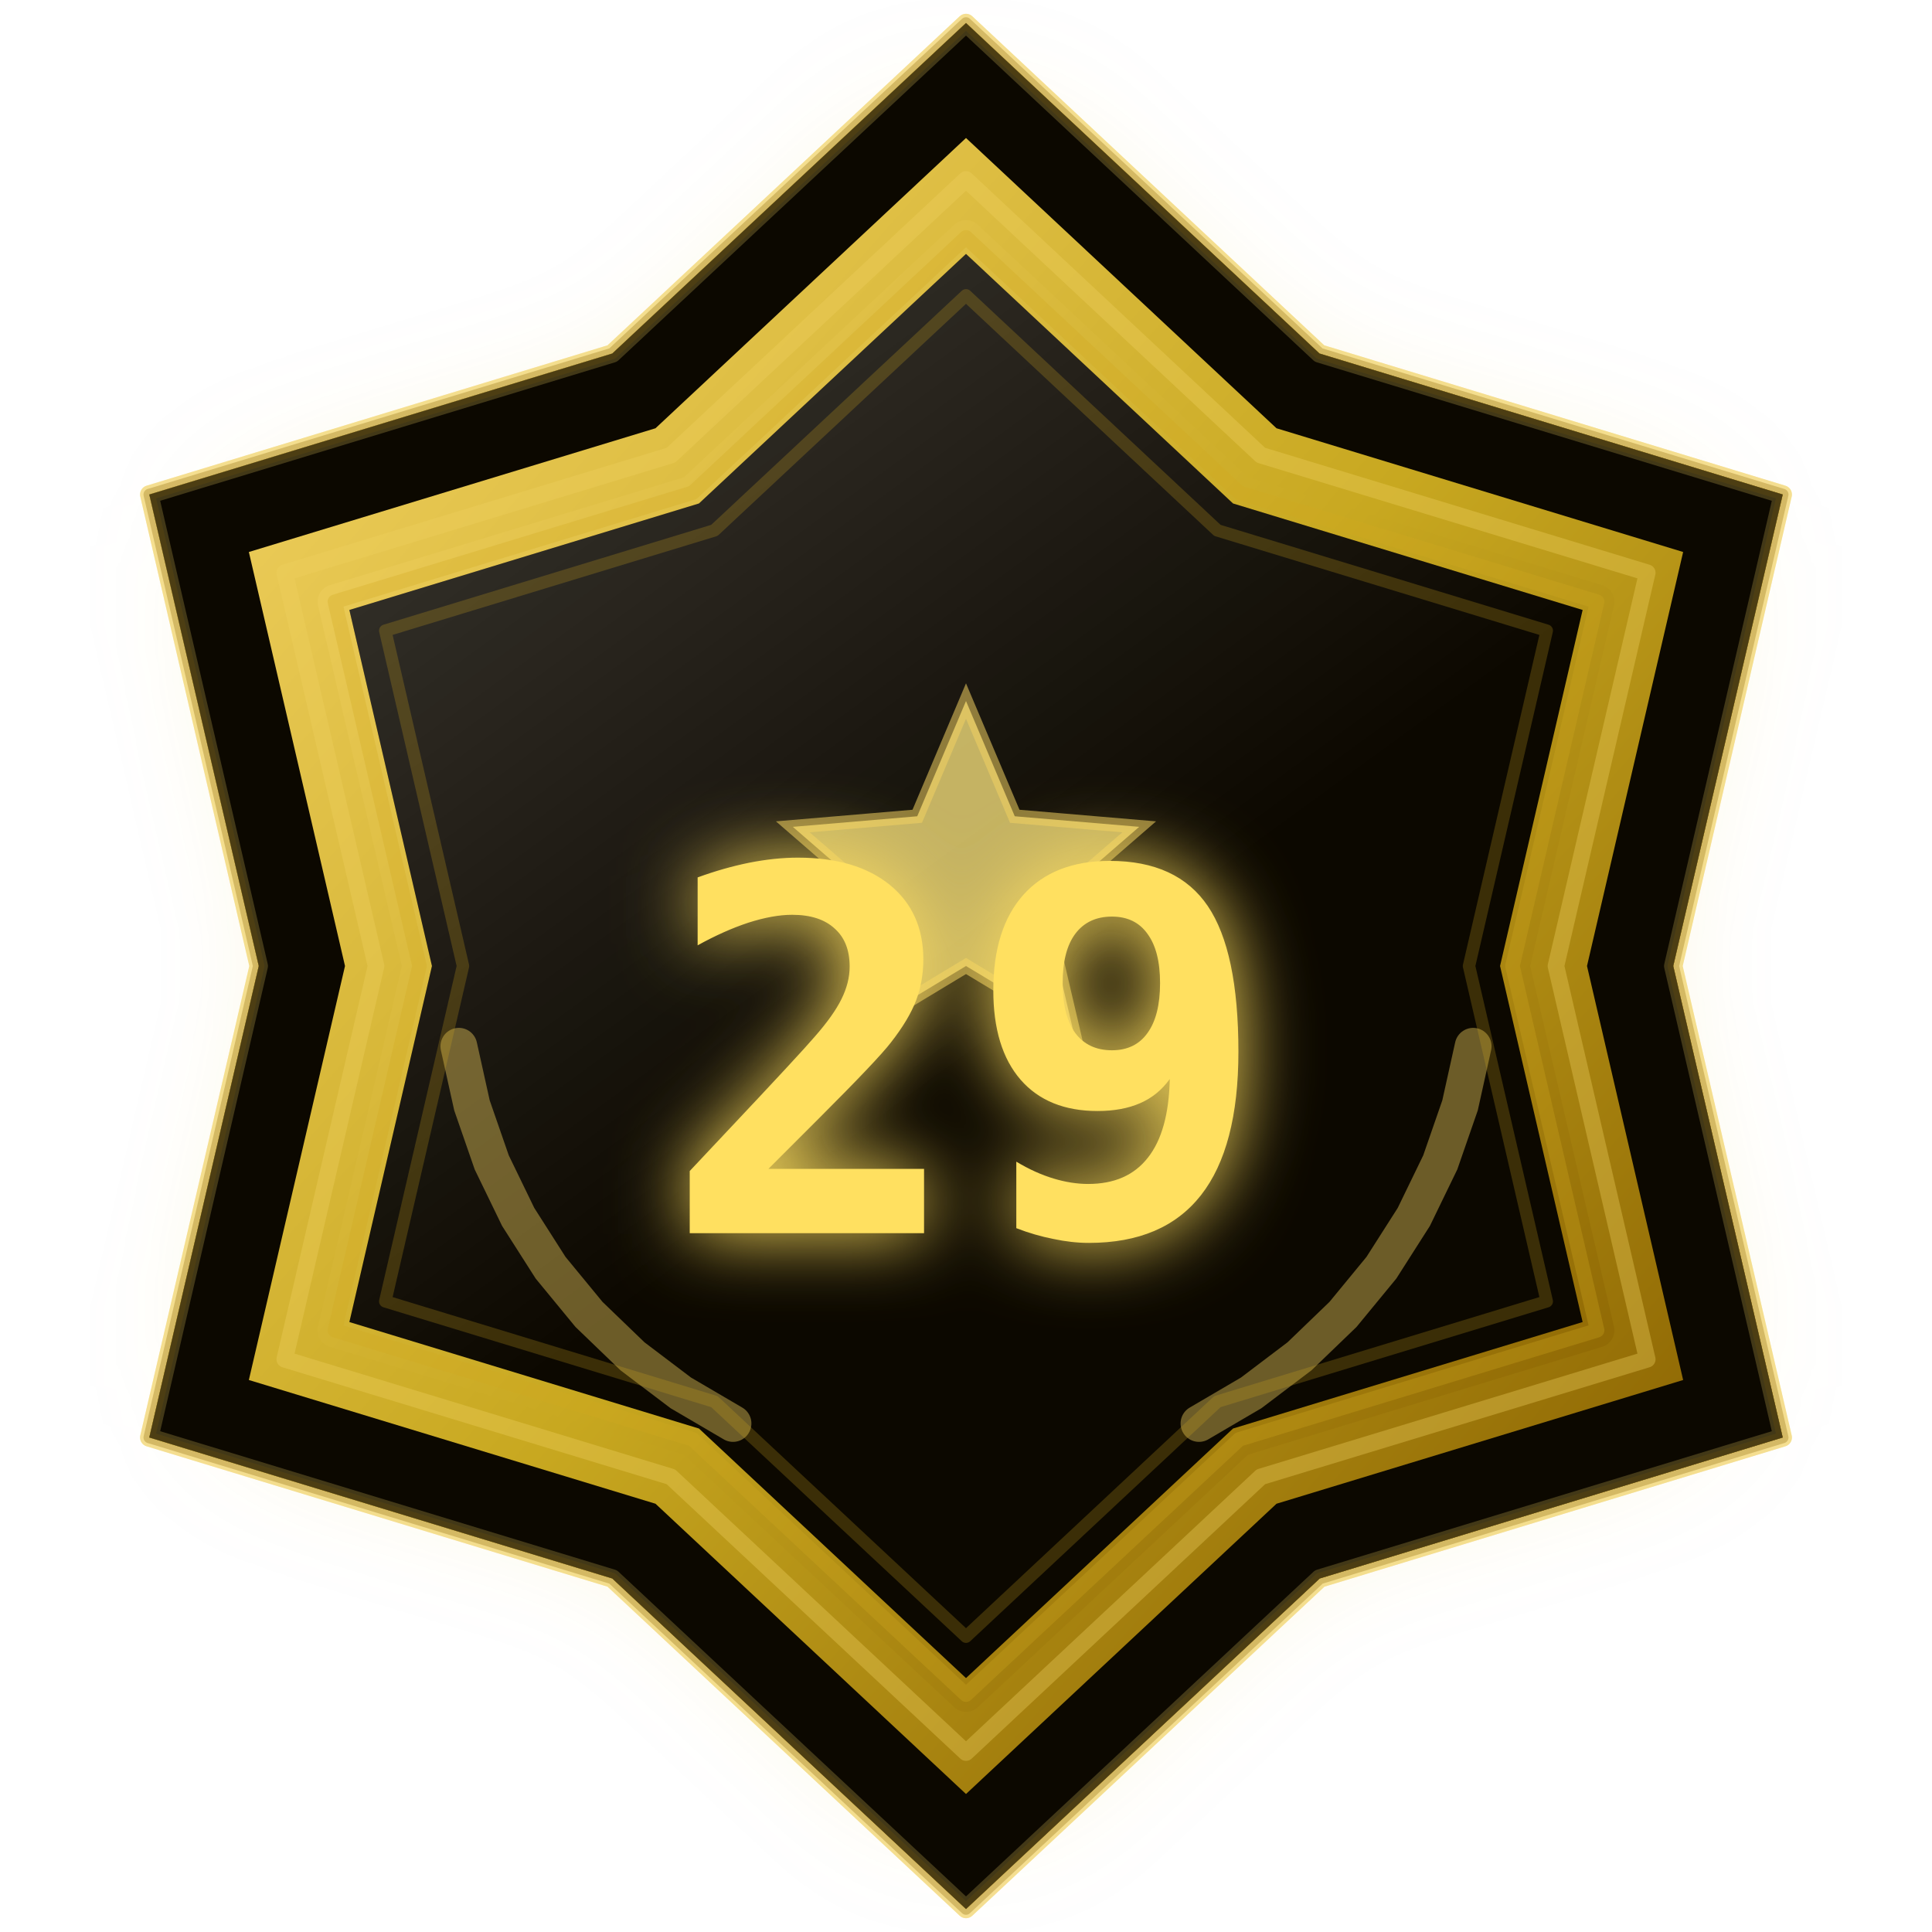
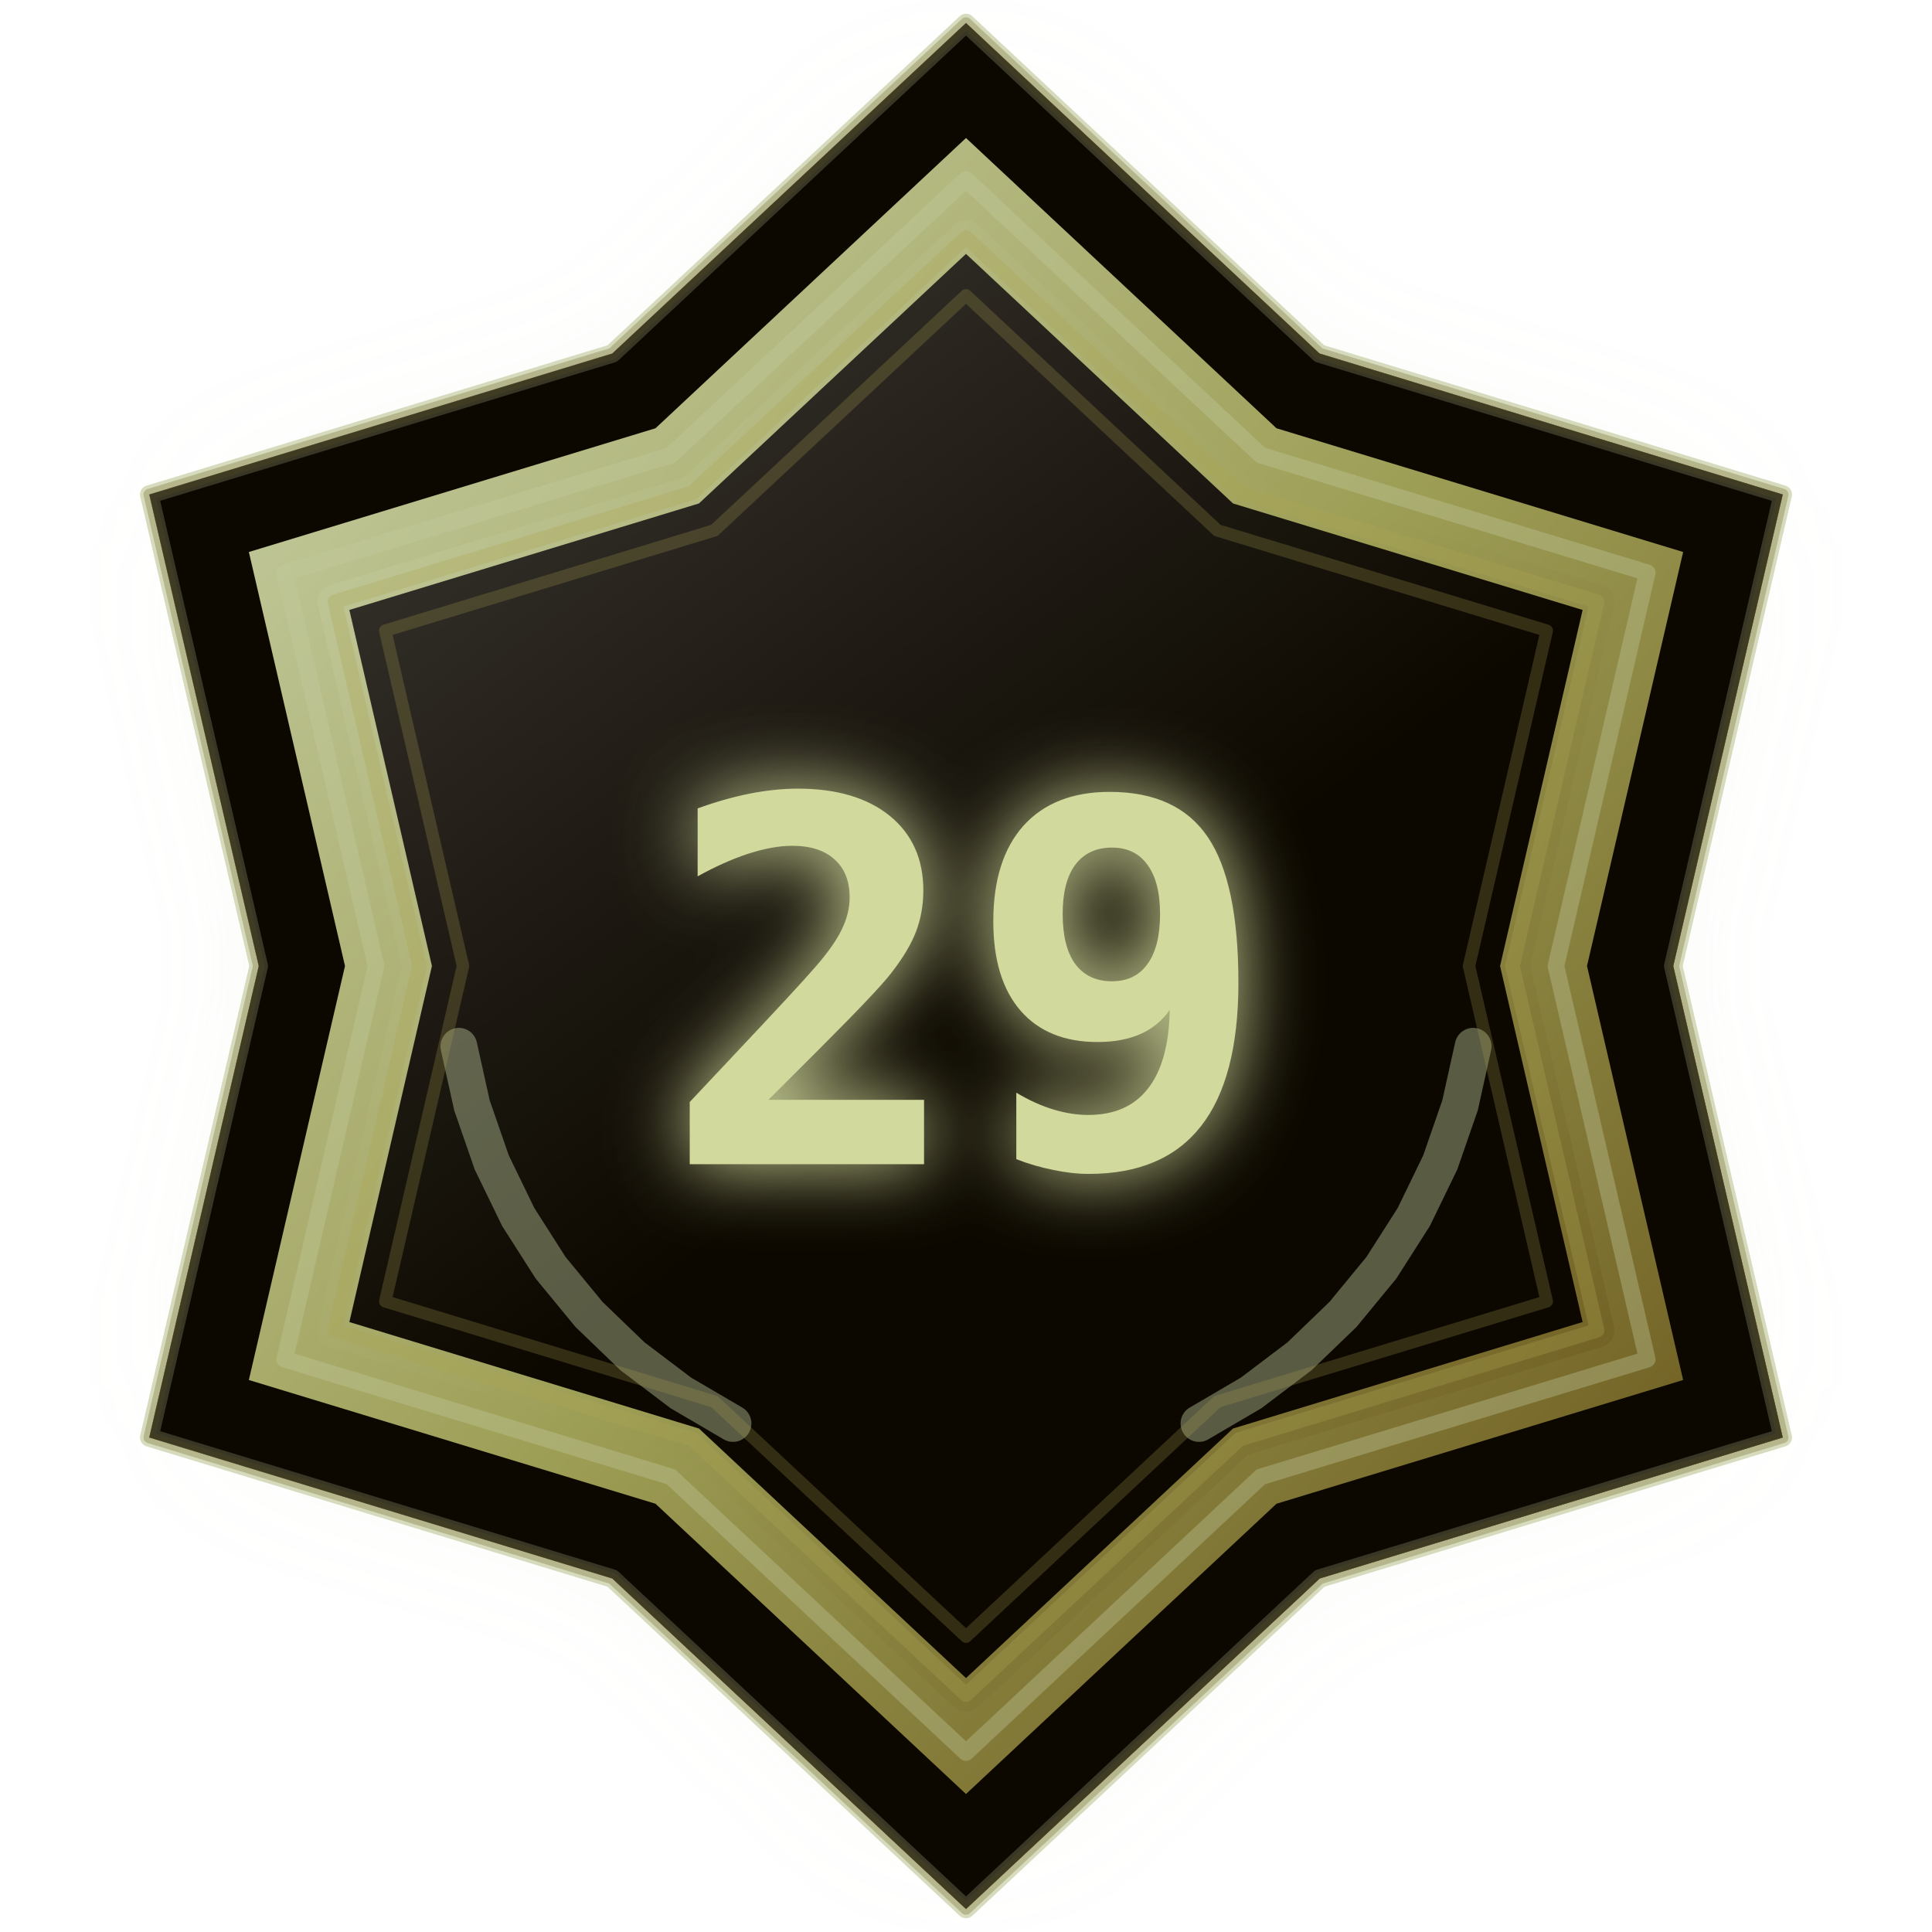
<svg xmlns="http://www.w3.org/2000/svg" width="84" height="84" viewBox="0 0 84 84" role="img" aria-label="Level 29 Badge">
  <defs>
    <radialGradient id="bglv29" cx="35%" cy="28%" r="72%">
      <stop offset="0%" stop-color="#0c0800" />
      <stop offset="100%" stop-color="#0c0800" />
    </radialGradient>
    <linearGradient id="rimlv29" x1="5%" y1="5%" x2="95%" y2="95%">
-       <stop offset="0%" stop-color="#f0d060" />
-       <stop offset="50%" stop-color="#c8a820" />
-       <stop offset="100%" stop-color="#886000" />
+       <stop offset="0%" stop-color="#c4cca0" />
+       <stop offset="50%" stop-color="#9e9f57" />
+       <stop offset="100%" stop-color="#6c5a1e" />
    </linearGradient>
    <linearGradient id="shlv29" x1="18%" y1="0%" x2="82%" y2="100%">
      <stop offset="0%" stop-color="white" stop-opacity="0.18" />
      <stop offset="55%" stop-color="white" stop-opacity="0" />
    </linearGradient>
    <filter id="gllv29" x="-40%" y="-40%" width="180%" height="180%">
      <feGaussianBlur stdDeviation="1.6" result="b" />
      <feMerge>
        <feMergeNode in="b" />
        <feMergeNode in="SourceGraphic" />
      </feMerge>
    </filter>
    <filter id="halolv29" x="-35%" y="-35%" width="170%" height="170%">
      <feGaussianBlur stdDeviation="3.5" result="b" />
      <feMerge>
        <feMergeNode in="b" />
        <feMergeNode in="SourceGraphic" />
      </feMerge>
    </filter>
    <linearGradient id="pglv29_0" x1="5%" y1="0%" x2="95%" y2="100%">
-       <stop offset="0%" stop-color="#f0d060" stop-opacity="0.95" />
-       <stop offset="38%" stop-color="#c8a820" stop-opacity="0.90" />
-       <stop offset="100%" stop-color="#886000" stop-opacity="0.85" />
+       <stop offset="0%" stop-color="#c4cca0" stop-opacity="0.95" />
+       <stop offset="38%" stop-color="#9e9f57" stop-opacity="0.90" />
+       <stop offset="100%" stop-color="#6c5a1e" stop-opacity="0.85" />
    </linearGradient>
    <linearGradient id="pglv29_1" x1="5%" y1="0%" x2="95%" y2="100%">
-       <stop offset="0%" stop-color="#f0d060" stop-opacity="0.95" />
-       <stop offset="38%" stop-color="#c8a820" stop-opacity="0.90" />
-       <stop offset="100%" stop-color="#886000" stop-opacity="0.85" />
+       <stop offset="0%" stop-color="#c4cca0" stop-opacity="0.95" />
+       <stop offset="38%" stop-color="#9e9f57" stop-opacity="0.90" />
+       <stop offset="100%" stop-color="#6c5a1e" stop-opacity="0.85" />
    </linearGradient>
    <linearGradient id="pglv29_2" x1="5%" y1="0%" x2="95%" y2="100%">
-       <stop offset="0%" stop-color="#f0d060" stop-opacity="0.95" />
-       <stop offset="38%" stop-color="#c8a820" stop-opacity="0.90" />
-       <stop offset="100%" stop-color="#886000" stop-opacity="0.85" />
+       <stop offset="0%" stop-color="#c4cca0" stop-opacity="0.95" />
+       <stop offset="38%" stop-color="#9e9f57" stop-opacity="0.90" />
+       <stop offset="100%" stop-color="#6c5a1e" stop-opacity="0.85" />
    </linearGradient>
    <linearGradient id="pglv29_3" x1="5%" y1="0%" x2="95%" y2="100%">
-       <stop offset="0%" stop-color="#f0d060" stop-opacity="0.95" />
-       <stop offset="38%" stop-color="#c8a820" stop-opacity="0.90" />
-       <stop offset="100%" stop-color="#886000" stop-opacity="0.85" />
+       <stop offset="0%" stop-color="#c4cca0" stop-opacity="0.95" />
+       <stop offset="38%" stop-color="#9e9f57" stop-opacity="0.90" />
+       <stop offset="100%" stop-color="#6c5a1e" stop-opacity="0.85" />
    </linearGradient>
  </defs>
-   <path d="M73.18,24.00 L69.00,42.00 L73.18,60.00 L55.50,65.38 L42.00,78.00 L28.50,65.38 L10.82,60.00 L15.00,42.00 L10.82,24.00 L28.50,18.62 L42.00,6.00 L55.50,18.62Z" fill="#d8b820" fill-opacity="0.30" filter="url(#halolv29)" />
+   <path d="M73.18,24.00 L69.00,42.00 L73.18,60.00 L55.50,65.38 L42.00,78.00 L28.50,65.38 L10.82,60.00 L15.00,42.00 L10.82,24.00 L28.50,18.62 L42.00,6.00 L55.50,18.62Z" fill="#c4cca0" fill-opacity="0.28" filter="url(#halolv29)" />
  <path d="M75.98,22.38 L71.43,42.00 L75.98,61.62 L56.71,67.49 L42.00,81.24 L27.28,67.49 L8.02,61.62 L12.57,42.00 L8.02,22.38 L27.28,16.51 L42.00,2.76 L56.71,16.51Z" fill="url(#pglv29_0)" />
  <path d="M73.18,24.00 L69.00,42.00 L73.18,60.00 L55.50,65.38 L42.00,78.00 L28.50,65.38 L10.82,60.00 L15.00,42.00 L10.82,24.00 L28.50,18.62 L42.00,6.00 L55.50,18.62Z" fill="#0c0800" />
-   <path d="M75.98,22.38 L71.43,42.00 L75.98,61.62 L56.71,67.49 L42.00,81.24 L27.28,67.49 L8.02,61.62 L12.57,42.00 L8.02,22.38 L27.28,16.51 L42.00,2.76 L56.71,16.51Z" fill="none" stroke="#f0d060" stroke-width="0.8" stroke-opacity="0.48" stroke-linejoin="round" />
-   <path d="M73.18,24.00 L69.00,42.00 L73.18,60.00 L55.50,65.38 L42.00,78.00 L28.50,65.38 L10.82,60.00 L15.00,42.00 L10.82,24.00 L28.50,18.62 L42.00,6.00 L55.50,18.62Z" fill="none" stroke="#886000" stroke-width="0.5" stroke-opacity="0.28" stroke-linejoin="round" />
+   <path d="M75.98,22.38 L71.43,42.00 L75.98,61.62 L56.71,67.49 L42.00,81.24 L27.28,67.49 L8.02,61.62 L12.57,42.00 L8.02,22.38 L27.28,16.51 L42.00,2.76 L56.71,16.51Z" fill="none" stroke="#c4cca0" stroke-width="0.8" stroke-opacity="0.48" stroke-linejoin="round" />
+   <path d="M73.18,24.00 L69.00,42.00 L73.18,60.00 L55.50,65.38 L42.00,78.00 L28.50,65.38 L10.82,60.00 L15.00,42.00 L10.82,24.00 L28.50,18.62 L42.00,6.00 L55.50,18.62Z" fill="none" stroke="#6c5a1e" stroke-width="0.5" stroke-opacity="0.28" stroke-linejoin="round" />
  <path d="M77.51,21.50 L72.75,42.00 L77.51,62.50 L57.38,68.63 L42.00,83.00 L26.62,68.63 L6.49,62.50 L11.25,42.00 L6.49,21.50 L26.62,15.37 L42.00,1.00 L57.37,15.37Z" fill="url(#pglv29_1)" />
  <path d="M75.98,22.38 L71.43,42.00 L75.98,61.62 L56.71,67.49 L42.00,81.24 L27.28,67.49 L8.02,61.62 L12.57,42.00 L8.02,22.38 L27.28,16.51 L42.00,2.76 L56.71,16.51Z" fill="#0c0800" />
-   <path d="M77.51,21.50 L72.75,42.00 L77.51,62.50 L57.38,68.63 L42.00,83.00 L26.62,68.63 L6.49,62.50 L11.25,42.00 L6.49,21.50 L26.62,15.37 L42.00,1.00 L57.37,15.37Z" fill="none" stroke="#f0d060" stroke-width="0.8" stroke-opacity="0.40" stroke-linejoin="round" />
-   <path d="M75.98,22.38 L71.43,42.00 L75.98,61.62 L56.71,67.49 L42.00,81.24 L27.28,67.49 L8.02,61.62 L12.57,42.00 L8.02,22.38 L27.28,16.51 L42.00,2.76 L56.71,16.51Z" fill="none" stroke="#886000" stroke-width="0.5" stroke-opacity="0.24" stroke-linejoin="round" />
+   <path d="M77.51,21.50 L72.75,42.00 L77.51,62.50 L57.38,68.63 L42.00,83.00 L26.62,68.63 L6.49,62.50 L11.25,42.00 L6.49,21.50 L26.62,15.37 L42.00,1.00 L57.37,15.37Z" fill="none" stroke="#c4cca0" stroke-width="0.8" stroke-opacity="0.40" stroke-linejoin="round" />
+   <path d="M75.98,22.38 L71.43,42.00 L75.98,61.62 L56.71,67.49 L42.00,81.24 L27.28,67.49 L8.02,61.62 L12.57,42.00 L8.02,22.38 L27.28,16.51 L42.00,2.76 L56.71,16.51Z" fill="none" stroke="#6c5a1e" stroke-width="0.5" stroke-opacity="0.24" stroke-linejoin="round" />
  <path d="M77.51,21.50 L72.75,42.00 L77.51,62.50 L57.38,68.63 L42.00,83.00 L26.62,68.63 L6.49,62.50 L11.25,42.00 L6.49,21.50 L26.62,15.37 L42.00,1.00 L57.37,15.37Z" fill="url(#pglv29_2)" />
  <path d="M77.51,21.50 L72.75,42.00 L77.51,62.50 L57.38,68.63 L42.00,83.00 L26.62,68.63 L6.49,62.50 L11.25,42.00 L6.49,21.50 L26.62,15.37 L42.00,1.00 L57.37,15.37Z" fill="#0c0800" />
-   <path d="M77.51,21.50 L72.75,42.00 L77.51,62.50 L57.38,68.63 L42.00,83.00 L26.62,68.63 L6.49,62.50 L11.25,42.00 L6.49,21.50 L26.62,15.37 L42.00,1.00 L57.37,15.37Z" fill="none" stroke="#f0d060" stroke-width="0.8" stroke-opacity="0.32" stroke-linejoin="round" />
-   <path d="M77.51,21.50 L72.75,42.00 L77.51,62.50 L57.38,68.63 L42.00,83.00 L26.62,68.63 L6.49,62.50 L11.25,42.00 L6.49,21.50 L26.62,15.37 L42.00,1.00 L57.37,15.37Z" fill="none" stroke="#886000" stroke-width="0.5" stroke-opacity="0.20" stroke-linejoin="round" />
+   <path d="M77.51,21.50 L72.75,42.00 L77.51,62.50 L57.38,68.63 L42.00,83.00 L26.62,68.63 L6.49,62.50 L11.25,42.00 L6.49,21.50 L26.62,15.37 L42.00,1.00 L57.37,15.37Z" fill="none" stroke="#c4cca0" stroke-width="0.8" stroke-opacity="0.32" stroke-linejoin="round" />
+   <path d="M77.51,21.50 L72.75,42.00 L77.51,62.50 L57.38,68.63 L42.00,83.00 L26.62,68.63 L6.49,62.50 L11.25,42.00 L6.49,21.50 L26.62,15.37 L42.00,1.00 L57.37,15.37Z" fill="none" stroke="#6c5a1e" stroke-width="0.5" stroke-opacity="0.20" stroke-linejoin="round" />
  <path d="M77.51,21.50 L72.75,42.00 L77.51,62.50 L57.38,68.63 L42.00,83.00 L26.62,68.63 L6.49,62.50 L11.25,42.00 L6.49,21.50 L26.62,15.37 L42.00,1.00 L57.37,15.37Z" fill="url(#pglv29_3)" />
  <path d="M77.51,21.50 L72.75,42.00 L77.51,62.50 L57.38,68.63 L42.00,83.00 L26.62,68.63 L6.49,62.50 L11.25,42.00 L6.49,21.50 L26.62,15.37 L42.00,1.00 L57.37,15.37Z" fill="#0c0800" />
-   <path d="M77.51,21.50 L72.75,42.00 L77.51,62.50 L57.38,68.63 L42.00,83.00 L26.62,68.63 L6.49,62.50 L11.25,42.00 L6.49,21.50 L26.62,15.37 L42.00,1.00 L57.37,15.37Z" fill="none" stroke="#f0d060" stroke-width="0.8" stroke-opacity="0.24" stroke-linejoin="round" />
-   <path d="M77.51,21.50 L72.75,42.00 L77.51,62.50 L57.38,68.63 L42.00,83.00 L26.62,68.63 L6.49,62.50 L11.25,42.00 L6.49,21.50 L26.62,15.37 L42.00,1.00 L57.37,15.37Z" fill="none" stroke="#886000" stroke-width="0.5" stroke-opacity="0.16" stroke-linejoin="round" />
+   <path d="M77.51,21.50 L72.75,42.00 L77.51,62.50 L57.38,68.63 L42.00,83.00 L26.62,68.63 L6.49,62.50 L11.25,42.00 L6.49,21.50 L26.62,15.37 L42.00,1.00 L57.37,15.37Z" fill="none" stroke="#c4cca0" stroke-width="0.8" stroke-opacity="0.24" stroke-linejoin="round" />
+   <path d="M77.51,21.50 L72.75,42.00 L77.51,62.50 L57.38,68.63 L42.00,83.00 L26.62,68.63 L6.49,62.50 L11.25,42.00 L6.49,21.50 L26.62,15.37 L42.00,1.00 L57.37,15.37Z" fill="none" stroke="#6c5a1e" stroke-width="0.5" stroke-opacity="0.16" stroke-linejoin="round" />
  <path d="M73.18,24.00 L69.00,42.00 L73.18,60.00 L55.50,65.38 L42.00,78.00 L28.50,65.38 L10.82,60.00 L15.00,42.00 L10.82,24.00 L28.50,18.62 L42.00,6.00 L55.50,18.62Z" fill="url(#rimlv29)" />
  <path d="M69.44,26.16 L65.76,42.00 L69.44,57.84 L53.88,62.58 L42.00,73.68 L30.12,62.58 L14.56,57.84 L18.24,42.00 L14.56,26.16 L30.12,21.42 L42.00,10.32 L53.88,21.42Z" fill="#0c0800" />
  <path d="M69.44,26.16 L65.76,42.00 L69.44,57.84 L53.88,62.58 L42.00,73.68 L30.12,62.58 L14.56,57.84 L18.24,42.00 L14.56,26.16 L30.12,21.42 L42.00,10.32 L53.88,21.42Z" fill="none" stroke="url(#rimlv29)" stroke-width="1.5" stroke-linejoin="round" />
  <path d="M68.81,26.52 L65.22,42.00 L68.81,57.48 L53.61,62.11 L42.00,72.96 L30.39,62.11 L15.19,57.48 L18.78,42.00 L15.19,26.52 L30.39,21.89 L42.00,11.04 L53.61,21.89Z" fill="url(#bglv29)" />
  <path d="M68.81,26.52 L65.22,42.00 L68.81,57.48 L53.61,62.11 L42.00,72.96 L30.39,62.11 L15.19,57.48 L18.78,42.00 L15.19,26.52 L30.39,21.89 L42.00,11.04 L53.61,21.89Z" fill="url(#shlv29)" />
-   <path d="M42.00,30.48 L44.12,35.49 L49.53,35.95 L45.42,39.51 L46.66,44.81 L42.00,42.00 L37.34,44.81 L38.58,39.51 L34.47,35.95 L39.88,35.49Z" fill="#ffe880" fill-opacity="0.75" stroke="#f0d060" stroke-width="0.6" stroke-opacity="0.55" />
-   <path d="M31.87,61.89 L29.60,60.56 L27.50,58.97 L25.61,57.15 L23.94,55.12 L22.53,52.91 L21.38,50.54 L20.52,48.06 L19.95,45.49" fill="none" stroke="#f0d060" stroke-width="1.6" stroke-opacity="0.42" stroke-linecap="round" />
-   <path d="M64.05,45.49 L63.48,48.06 L62.62,50.54 L61.47,52.91 L60.06,55.12 L58.39,57.15 L56.50,58.97 L54.40,60.56 L52.13,61.89" fill="none" stroke="#f0d060" stroke-width="1.6" stroke-opacity="0.42" stroke-linecap="round" />
-   <path d="M71.62,24.90 L67.65,42.00 L71.62,59.10 L54.82,64.21 L42.00,76.20 L29.17,64.21 L12.38,59.10 L16.35,42.00 L12.38,24.90 L29.17,19.79 L42.00,7.80 L54.82,19.79Z" fill="none" stroke="#f0d060" stroke-width="0.72" stroke-opacity="0.36" stroke-linejoin="round" />
-   <path d="M69.44,26.16 L65.76,42.00 L69.44,57.84 L53.88,62.58 L42.00,73.68 L30.12,62.58 L14.56,57.84 L18.24,42.00 L14.56,26.16 L30.12,21.42 L42.00,10.32 L53.88,21.42Z" fill="none" stroke="#d0a820" stroke-width="0.63" stroke-opacity="0.30" stroke-linejoin="round" />
-   <path d="M67.25,27.42 L63.87,42.00 L67.25,56.58 L52.93,60.94 L42.00,71.16 L31.06,60.94 L16.75,56.58 L20.13,42.00 L16.75,27.42 L31.06,23.06 L42.00,12.84 L52.93,23.06Z" fill="none" stroke="#d0a820" stroke-width="0.54" stroke-opacity="0.24" stroke-linejoin="round" />
-   <text x="42" y="46" text-anchor="middle" dominant-baseline="central" font-family="Orbitron,monospace" font-weight="900" font-size="22" fill="#ffe060" filter="url(#gllv29)">29</text>
+   <path d="M31.87,61.89 L29.60,60.56 L27.50,58.97 L25.61,57.15 L23.94,55.12 L22.53,52.91 L21.38,50.54 L20.52,48.06 L19.95,45.49" fill="none" stroke="#c4cca0" stroke-width="1.6" stroke-opacity="0.42" stroke-linecap="round" />
+   <path d="M64.05,45.49 L63.48,48.06 L62.62,50.54 L61.47,52.91 L60.06,55.12 L58.39,57.15 L56.50,58.97 L54.40,60.56 L52.13,61.89" fill="none" stroke="#c4cca0" stroke-width="1.6" stroke-opacity="0.42" stroke-linecap="round" />
+   <path d="M71.62,24.90 L67.65,42.00 L71.62,59.10 L54.82,64.21 L42.00,76.20 L29.17,64.21 L12.38,59.10 L16.35,42.00 L12.38,24.90 L29.17,19.79 L42.00,7.80 L54.82,19.79Z" fill="none" stroke="#c4cca0" stroke-width="0.72" stroke-opacity="0.36" stroke-linejoin="round" />
+   <path d="M69.44,26.16 L65.76,42.00 L69.44,57.84 L53.88,62.58 L42.00,73.68 L30.12,62.58 L14.56,57.84 L18.24,42.00 L14.56,26.16 L30.12,21.42 L42.00,10.32 L53.88,21.42Z" fill="none" stroke="#aca352" stroke-width="0.63" stroke-opacity="0.30" stroke-linejoin="round" />
+   <path d="M67.25,27.42 L63.87,42.00 L67.25,56.58 L52.93,60.94 L42.00,71.16 L31.06,60.94 L16.75,56.58 L20.13,42.00 L16.75,27.42 L31.06,23.06 L42.00,12.84 L52.93,23.06Z" fill="none" stroke="#aca352" stroke-width="0.54" stroke-opacity="0.24" stroke-linejoin="round" />
+   <text x="42" y="43" text-anchor="middle" dominant-baseline="central" font-family="Orbitron,monospace" font-weight="900" font-size="22" fill="#d2d99c" filter="url(#gllv29)">29</text>
</svg>
